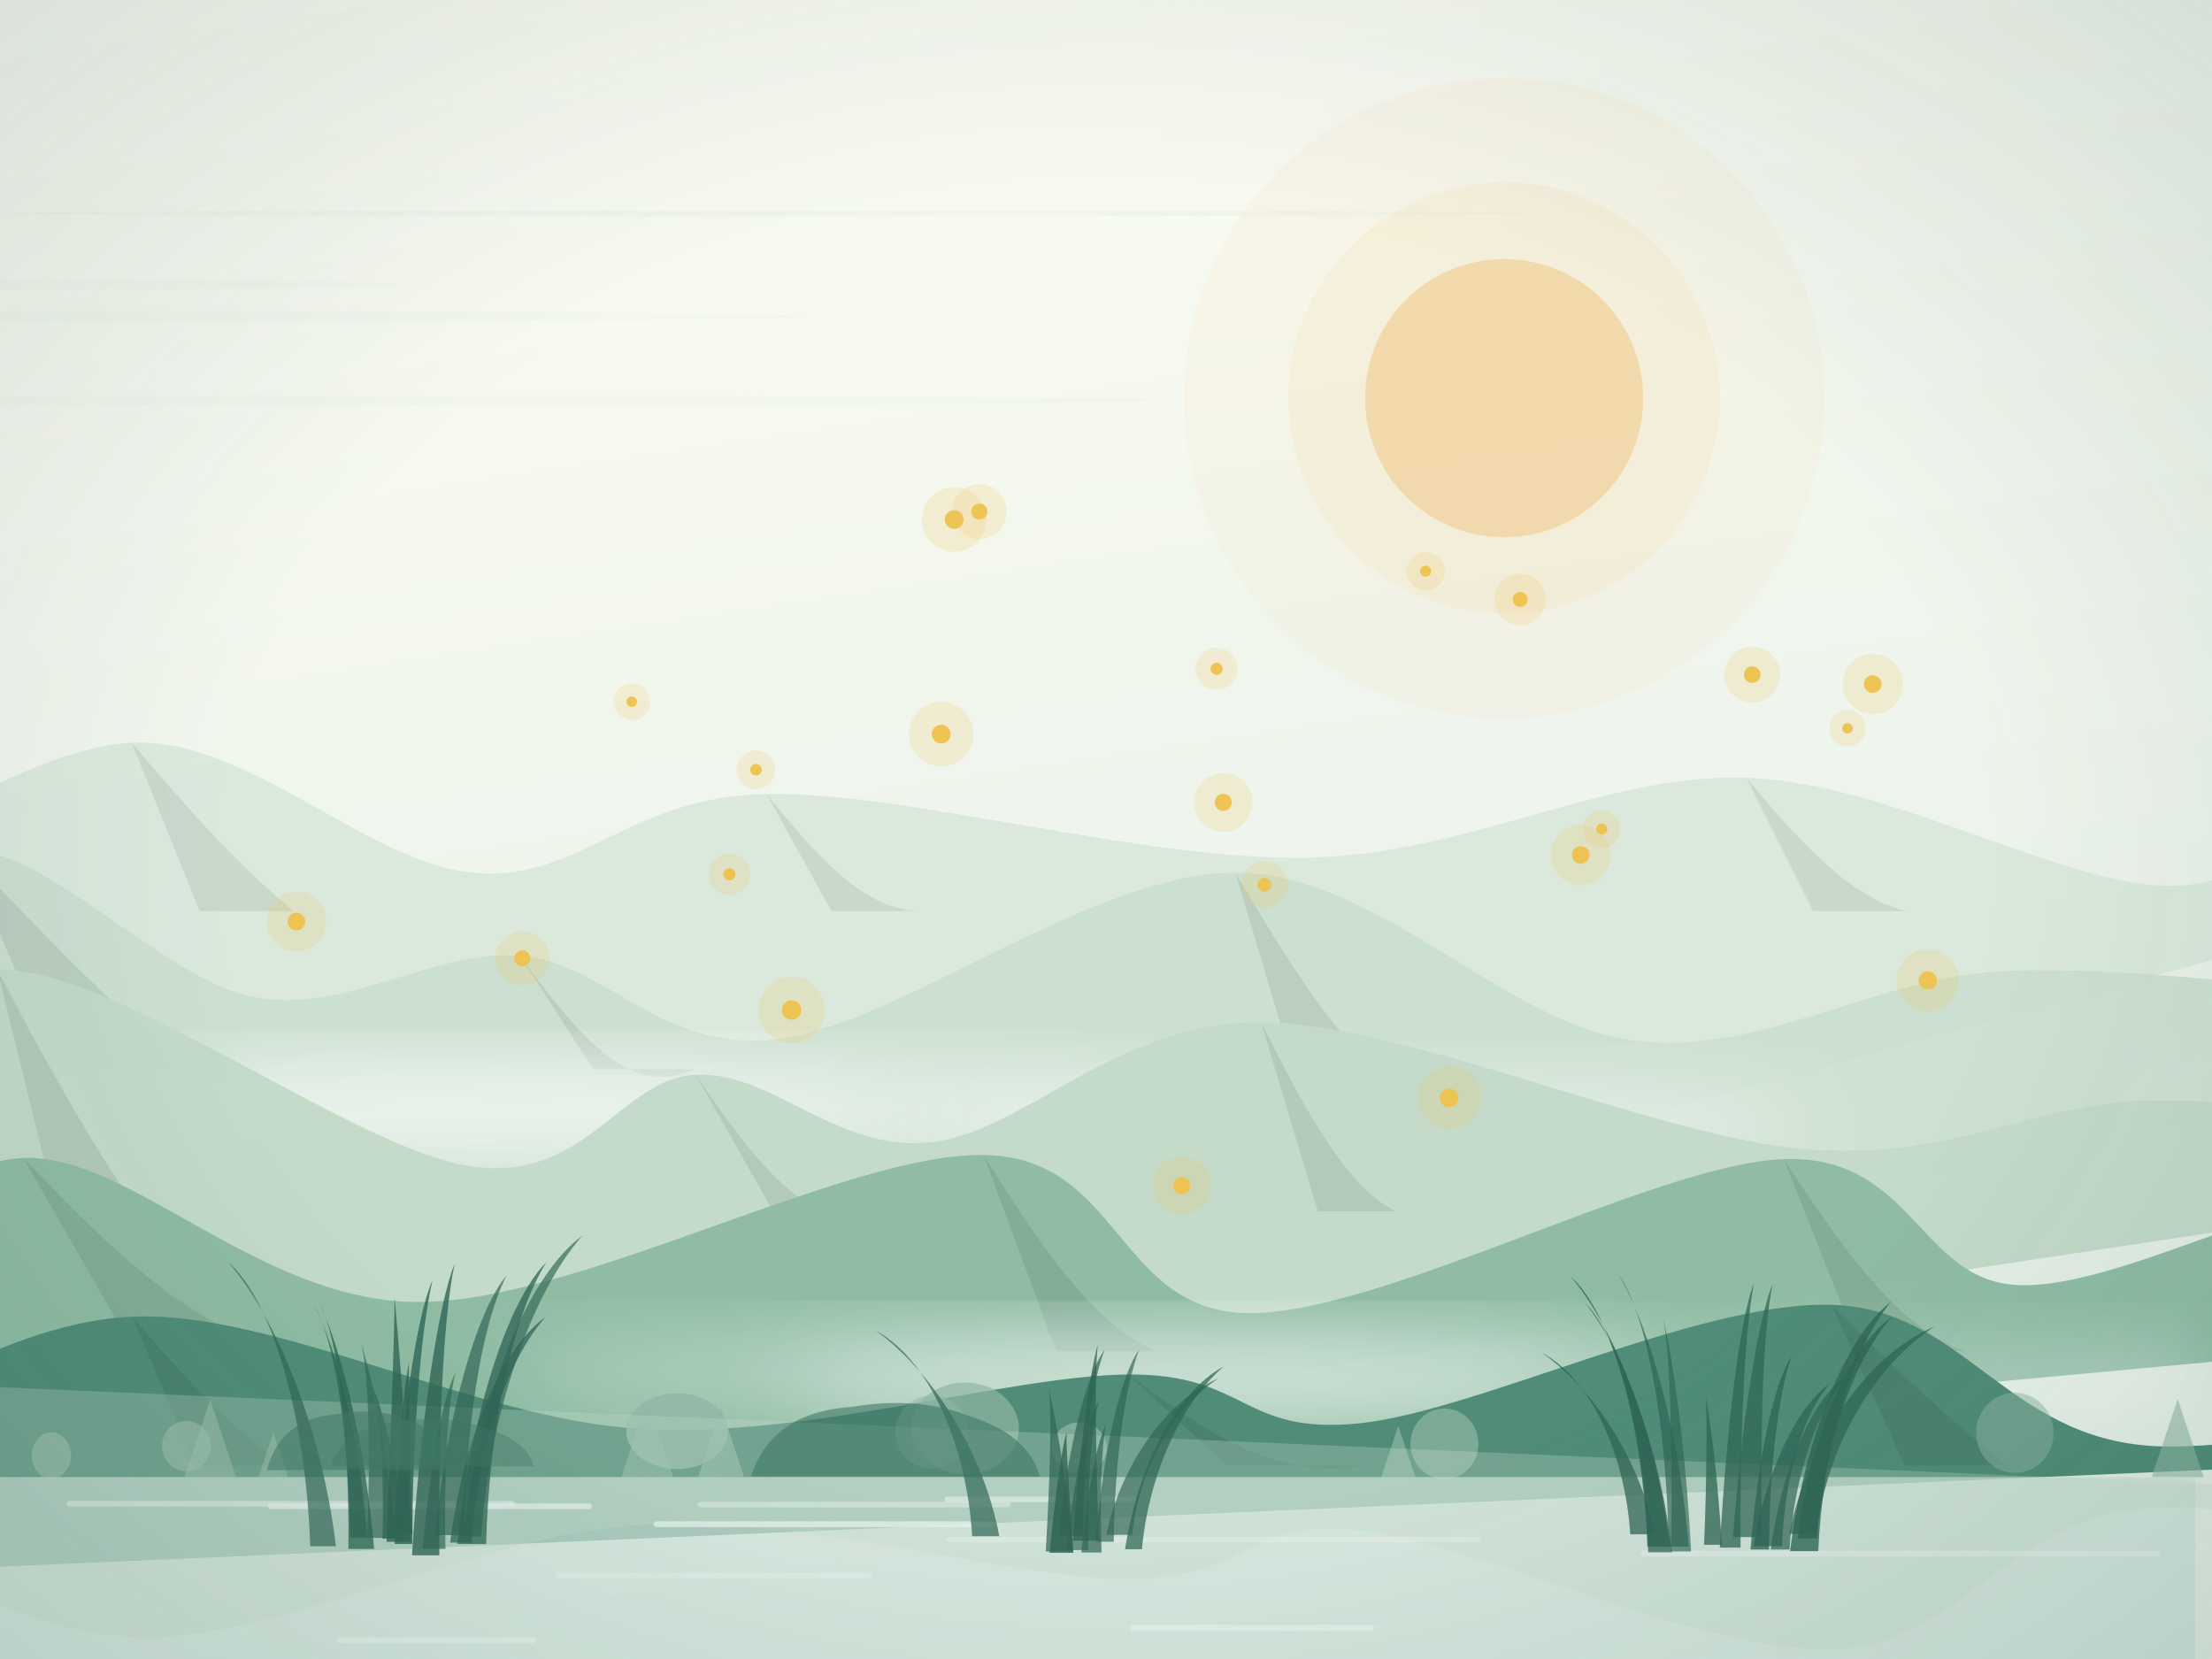
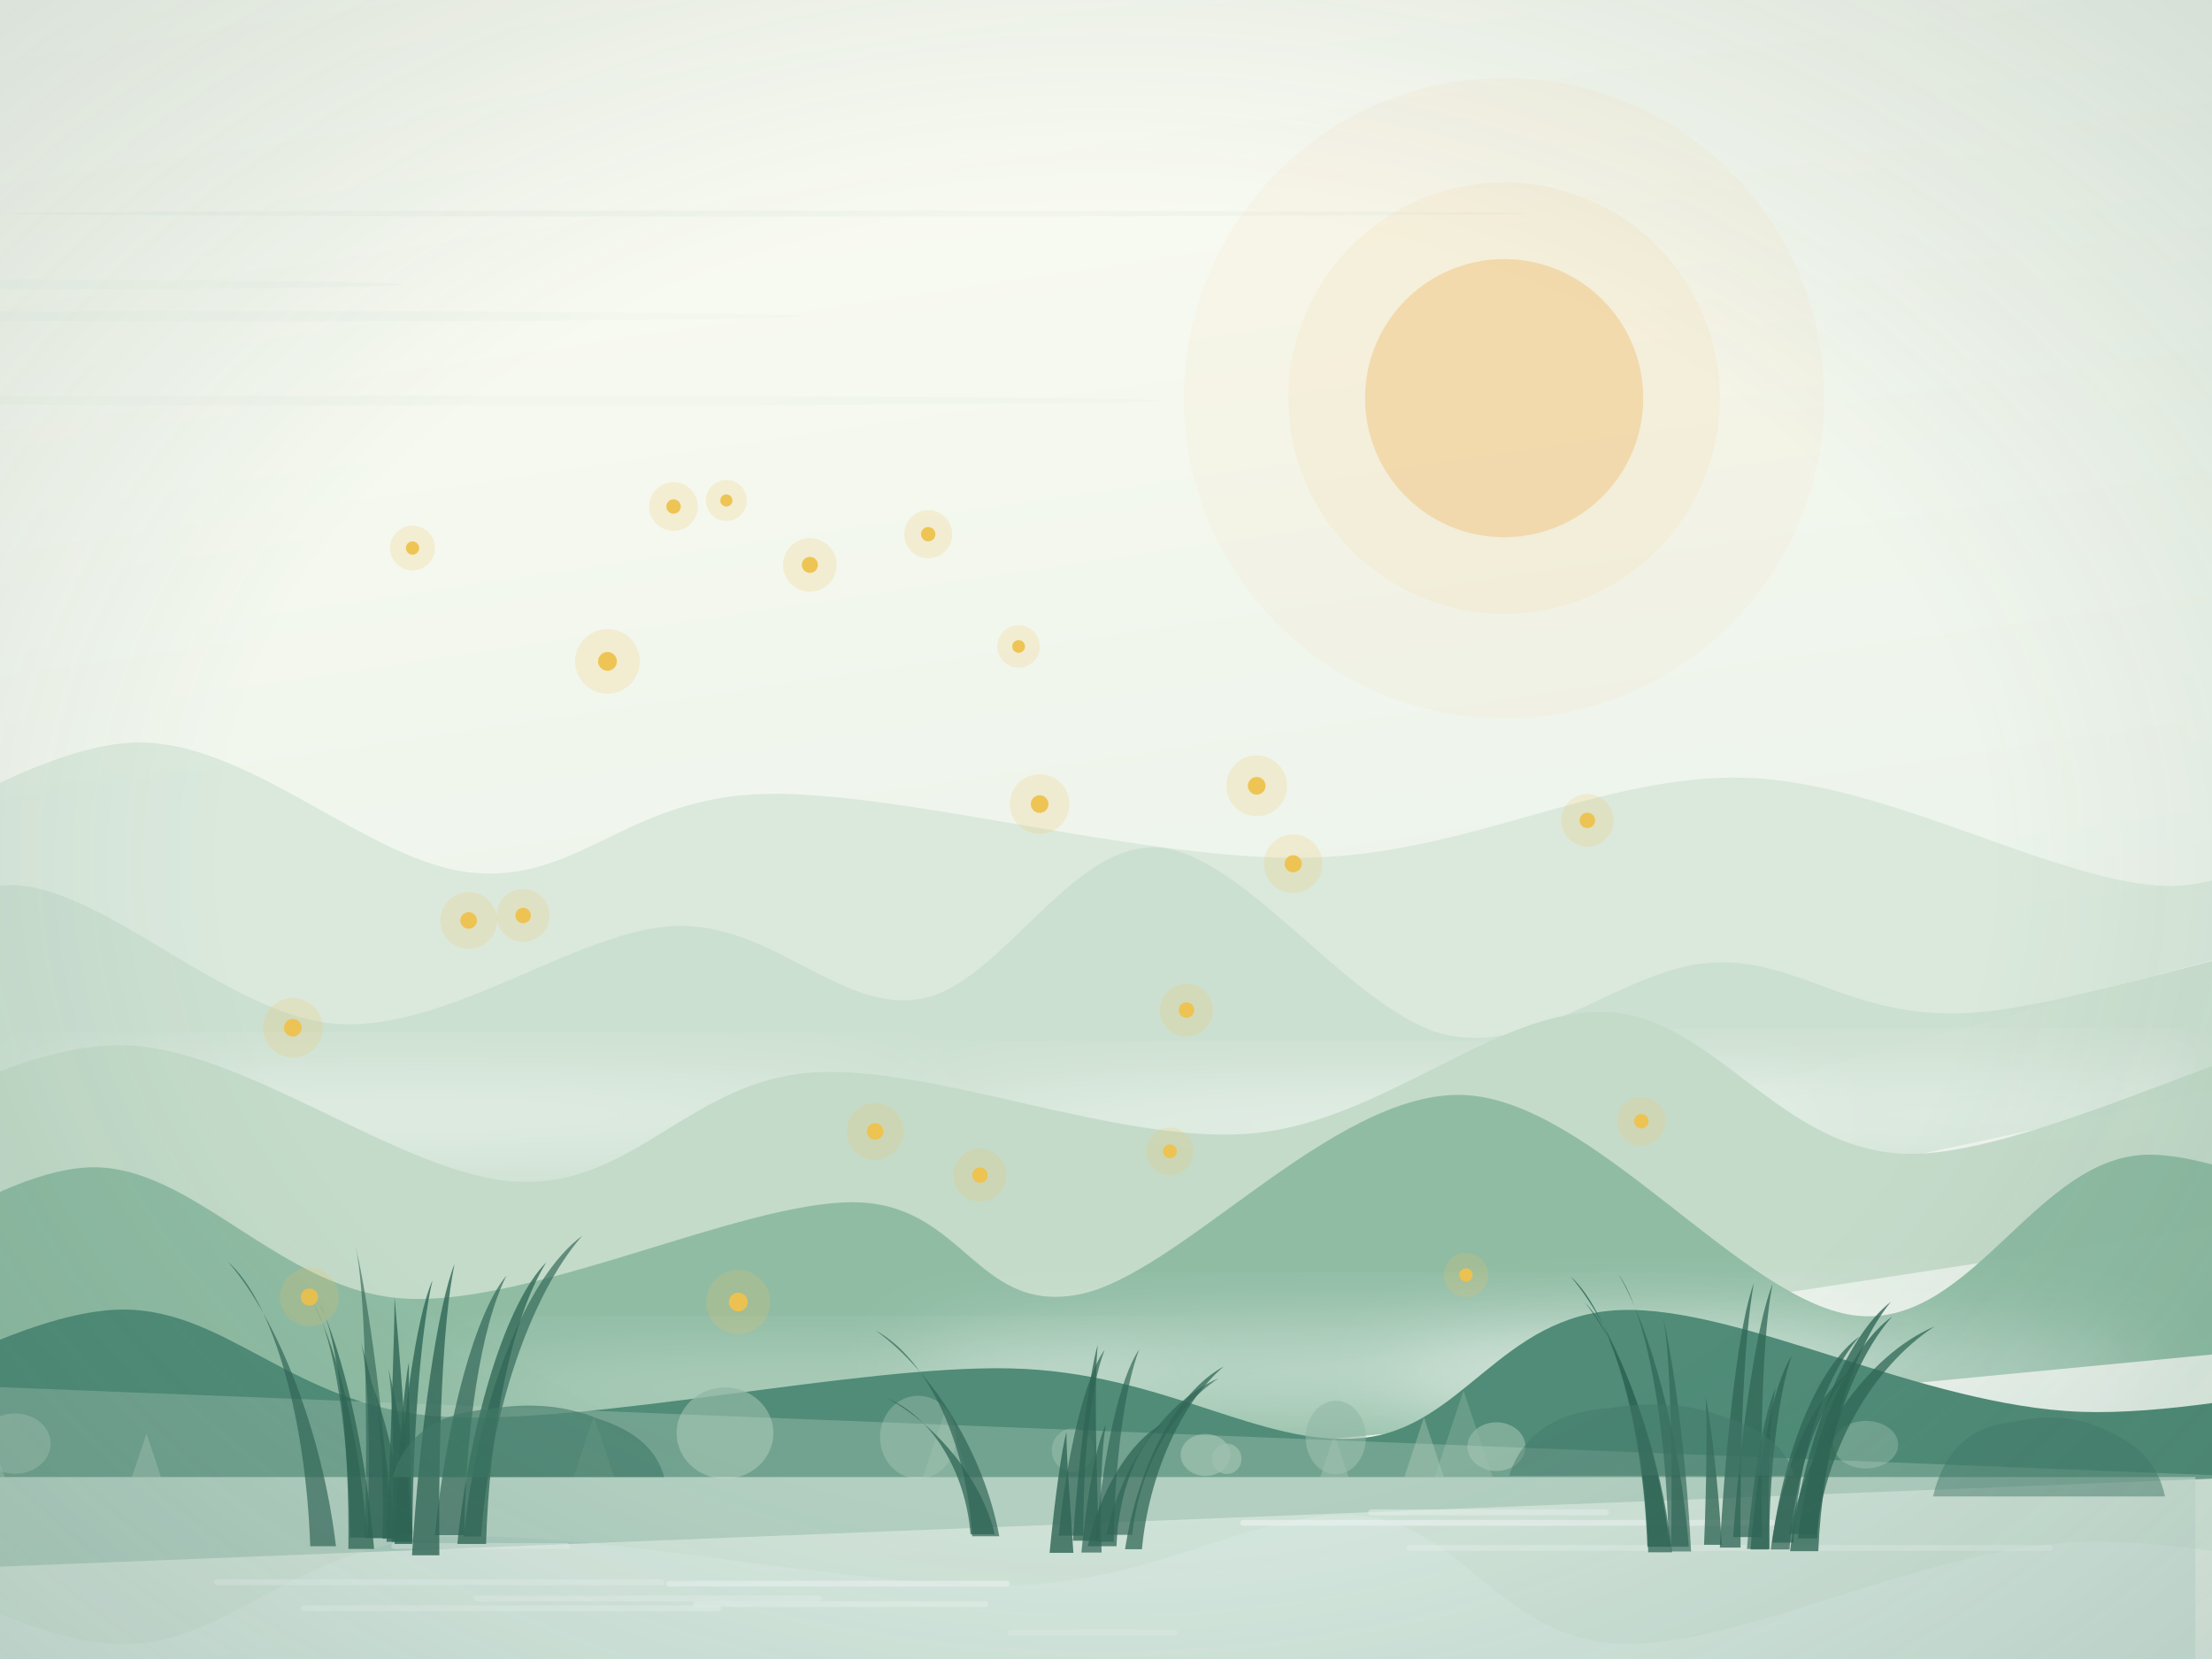
<svg xmlns="http://www.w3.org/2000/svg" viewBox="0 0 800 600" width="800" height="600" role="img">
  <defs>
    <linearGradient id="sky" x1="0" y1="0" x2="0.2" y2="1">
      <stop offset="0" stop-color="#FDFDF4" />
      <stop offset="1" stop-color="#E4EFE6" />
    </linearGradient>
    <filter id="soft" x="-40%" y="-70%" width="180%" height="240%">
      <feGaussianBlur stdDeviation="14.4" />
    </filter>
  </defs>
  <rect width="800" height="600" fill="url(#sky)" />
  <ellipse cx="80.7" cy="114.4" rx="209.4" ry="1.9" fill="#b0cbc2" fill-opacity="0.07" />
  <ellipse cx="277.5" cy="77.2" rx="274.8" ry="1.1" fill="#b0cbc2" fill-opacity="0.10" />
  <ellipse cx="-31.7" cy="102.9" rx="177.1" ry="1.9" fill="#b0cbc2" fill-opacity="0.06" />
  <ellipse cx="143.9" cy="144.9" rx="276.3" ry="1.8" fill="#b0cbc2" fill-opacity="0.07" />
  <circle cx="544.0" cy="144.0" r="115.8" fill="#F2D19B" fill-opacity="0.10" />
  <circle cx="544.0" cy="144.0" r="78.0" fill="#F2D19B" fill-opacity="0.16" />
  <circle cx="544.0" cy="144.0" r="50.3" fill="#F2D19B" fill-opacity="0.72" />
  <path d="M-80.0,328.3 C-58.7,318.4 5.7,270.7 47.6,268.6 C89.6,266.5 133.5,312.7 171.8,315.7 C210.0,318.8 227.1,288.1 277.2,287.1 C327.3,286.2 413.2,311.2 472.3,310.2 C531.3,309.2 579.4,279.6 631.6,281.3 C683.7,283.0 745.9,320.5 785.1,320.4 C824.3,320.2 851.1,279.6 866.9,280.5 C882.8,281.3 877.8,317.9 880.0,325.3 L0.0,566.6 L-80.0,566.6 Z" fill="#d6e6d9" fill-opacity="0.82" />
-   <path d="M47.6,268.6 C65.2,289.2 83.9,311.0 106.1,329.5 L72.2,329.5 Z" fill="#9eaea3" fill-opacity="0.28" />
-   <path d="M277.2,287.1 C294.0,307.7 311.9,329.5 333.1,329.5 L300.7,329.5 Z" fill="#9eaea3" fill-opacity="0.28" />
-   <path d="M631.6,281.3 C648.9,301.9 667.3,323.7 689.1,329.5 L655.8,329.5 Z" fill="#9eaea3" fill-opacity="0.28" />
-   <path d="M866.9,280.5 C884.4,301.0 903.0,322.8 925.1,329.5 L891.4,329.5 Z" fill="#9eaea3" fill-opacity="0.28" />
-   <path d="M-80.0,376.2 C-68.8,364.8 -41.6,310.3 -12.9,307.7 C15.8,305.1 58.5,354.2 92.0,360.6 C125.5,366.9 156.6,343.1 188.1,345.7 C219.7,348.2 238.2,380.8 281.3,375.8 C324.4,370.8 395.2,315.5 446.8,315.6 C498.4,315.7 544.1,370.4 590.7,376.3 C637.3,382.3 678.2,352.9 726.3,351.1 C774.3,349.3 853.4,359.4 879.1,365.6 C904.7,371.8 879.8,384.4 880.0,388.1 L0.0,566.6 L-80.0,566.6 Z" fill="#cbdfcf" fill-opacity="0.90" />
-   <path d="M-12.9,307.7 C11.2,333.3 37.0,360.4 67.6,386.7 L20.9,386.7 Z" fill="#96a99c" fill-opacity="0.31" />
-   <path d="M188.1,345.7 C207.0,371.3 227.0,398.4 250.9,386.7 L214.5,386.7 Z" fill="#96a99c" fill-opacity="0.31" />
-   <path d="M446.8,315.6 C461.9,341.2 478.1,368.3 497.2,386.7 L468.0,386.7 Z" fill="#96a99c" fill-opacity="0.31" />
+   <path d="M-80.0,379.3 C-66.3,369.4 -31.5,321.6 2.2,320.1 C35.9,318.6 82.0,367.8 122.3,370.3 C162.6,372.8 208.8,336.4 243.9,334.9 C278.9,333.4 303.5,366.0 332.6,361.3 C361.8,356.6 387.0,304.4 418.8,306.5 C450.6,308.7 490.2,367.4 523.7,374.4 C557.2,381.3 588.3,349.4 619.8,348.1 C651.4,346.7 669.9,369.0 713.0,366.3 C756.1,363.5 850.7,329.6 878.5,331.5 C906.3,333.4 879.7,369.9 880.0,377.5 L0.0,566.6 L-80.0,566.6 Z" fill="#cbdfcf" fill-opacity="0.90" />
+   <ellipse cx="725.4" cy="403.1" rx="195.3" ry="13.0" fill="#FFFFFF" fill-opacity="0.45" filter="url(#soft)" />
  <ellipse cx="493.7" cy="406.9" rx="164.3" ry="12.5" fill="#FFFFFF" fill-opacity="0.61" filter="url(#soft)" />
  <ellipse cx="151.0" cy="403.2" rx="183.6" ry="12.5" fill="#FFFFFF" fill-opacity="0.53" filter="url(#soft)" />
  <ellipse cx="950.8" cy="400.9" rx="172.2" ry="13.8" fill="#FFFFFF" fill-opacity="0.59" filter="url(#soft)" />
-   <ellipse cx="217.4" cy="399.9" rx="199.6" ry="11.3" fill="#FFFFFF" fill-opacity="0.57" filter="url(#soft)" />
-   <path d="M-80.0,430.3 C-66.8,417.1 -42.6,352.1 -1.0,350.7 C40.7,349.3 127.9,415.5 170.0,421.8 C212.1,428.1 224.0,390.2 251.6,388.7 C279.3,387.3 301.9,416.4 335.9,413.2 C370.0,410.1 403.3,369.3 456.1,369.7 C508.9,370.1 598.1,410.9 652.6,415.6 C707.1,420.3 736.4,397.4 783.1,397.9 C829.8,398.5 916.7,412.9 932.8,418.9 C949.0,424.9 888.8,431.3 880.0,433.7 L0.0,566.6 L-80.0,566.6 Z" fill="#C4DBC9" fill-opacity="0.95" />
-   <path d="M-1.0,350.7 C14.3,379.7 30.7,410.3 50.1,438.1 L20.5,438.1 Z" fill="#91a698" fill-opacity="0.32" />
-   <path d="M251.6,388.7 C271.6,417.7 292.9,448.3 318.2,438.1 L279.6,438.1 Z" fill="#91a698" fill-opacity="0.32" />
-   <path d="M456.1,369.7 C470.7,398.7 486.4,429.4 504.9,438.1 L476.6,438.1 Z" fill="#91a698" fill-opacity="0.32" />
-   <path d="M-80.0,481.3 C-65.3,470.9 -30.2,420.6 8.4,418.8 C47.0,417.1 93.9,471.1 151.7,470.9 C209.6,470.7 305.6,417.1 355.7,417.7 C405.7,418.4 403.6,474.6 451.9,474.9 C500.1,475.1 599.0,420.9 645.1,419.2 C691.2,417.5 694.2,462.3 728.7,464.7 C763.2,467.2 827.0,430.6 852.2,434.0 C877.4,437.4 875.4,476.6 880.0,485.1 L0.0,566.6 L-80.0,566.6 Z" fill="#8FBCA3" fill-opacity="0.98" />
-   <path d="M8.4,418.8 C37.1,448.7 67.7,480.2 104.0,488.7 L48.6,488.7 Z" fill="#6c907d" fill-opacity="0.33" />
-   <path d="M355.7,417.7 C374.5,447.5 394.6,479.1 418.5,488.7 L382.0,488.7 Z" fill="#6c907d" fill-opacity="0.33" />
-   <path d="M645.1,419.2 C664.8,449.0 685.9,480.5 710.9,488.7 L672.7,488.7 Z" fill="#6c907d" fill-opacity="0.33" />
-   <path d="M852.2,434.0 C876.6,463.8 902.6,495.4 933.5,488.7 L886.3,488.7 Z" fill="#6c907d" fill-opacity="0.33" />
-   <ellipse cx="445.8" cy="500.3" rx="162.4" ry="12.3" fill="#FFFFFF" fill-opacity="0.52" filter="url(#soft)" />
-   <ellipse cx="392.2" cy="495.3" rx="206.5" ry="10.5" fill="#FFFFFF" fill-opacity="0.47" filter="url(#soft)" />
-   <ellipse cx="775.5" cy="502.5" rx="189.7" ry="13.2" fill="#FFFFFF" fill-opacity="0.37" filter="url(#soft)" />
-   <path d="M-80.0,530.7 C-58.7,521.6 -4.2,478.5 47.8,476.2 C99.7,473.9 171.7,513.3 231.8,516.8 C291.8,520.3 364.7,497.5 408.0,497.1 C451.2,496.8 448.9,519.0 491.3,514.8 C533.7,510.6 614.3,470.5 662.3,471.9 C710.3,473.2 725.3,520.1 779.1,523.0 C832.9,525.8 968.3,488.2 985.1,489.0 C1002.0,489.9 897.5,521.5 880.0,528.0 L0.0,566.6 L-80.0,566.6 Z" fill="#508C78" fill-opacity="1.00" />
-   <path d="M47.8,476.2 C64.2,495.1 81.7,515.1 102.6,530.0 L70.8,530.0 Z" fill="#406f5f" fill-opacity="0.34" />
-   <path d="M408.0,497.1 C433.5,516.0 460.7,536.0 493.0,530.0 L443.7,530.0 Z" fill="#406f5f" fill-opacity="0.34" />
-   <path d="M662.3,471.9 C681.3,490.8 701.6,510.8 725.7,530.0 L688.9,530.0 Z" fill="#406f5f" fill-opacity="0.34" />
-   <path d="M985.1,489.0 C1003.3,507.9 1022.7,527.9 1045.6,530.0 L1010.6,530.0 Z" fill="#406f5f" fill-opacity="0.34" />
-   <ellipse cx="728.7" cy="518.2" rx="14.0" ry="14.5" fill="#90b7a5" fill-opacity="0.50" />
-   <ellipse cx="244.9" cy="517.6" rx="18.4" ry="13.7" fill="#90b7a5" fill-opacity="0.79" />
-   <ellipse cx="349.0" cy="516.6" rx="19.5" ry="16.6" fill="#90b7a5" fill-opacity="0.70" />
-   <ellipse cx="67.4" cy="523.0" rx="8.8" ry="9.1" fill="#90b7a5" fill-opacity="0.57" />
-   <path d="M224.7,534.2 L234.1,506.0 L243.5,534.2 Z" fill="#90b7a5" fill-opacity="0.55" />
-   <path d="M93.5,534.2 L98.8,518.1 L104.1,534.2 Z" fill="#90b7a5" fill-opacity="0.51" />
-   <ellipse cx="390.4" cy="523.6" rx="9.9" ry="9.2" fill="#90b7a5" fill-opacity="0.74" />
-   <ellipse cx="337.0" cy="517.9" rx="13.2" ry="13.2" fill="#90b7a5" fill-opacity="0.55" />
-   <path d="M-25.6,534.2 L-13.9,499.1 L-2.2,534.2 Z" fill="#90b7a5" fill-opacity="0.59" />
-   <path d="M778.2,534.2 L787.6,506.0 L797.0,534.2 Z" fill="#90b7a5" fill-opacity="0.60" />
-   <path d="M252.5,534.2 L260.8,509.2 L269.1,534.2 Z" fill="#90b7a5" fill-opacity="0.64" />
-   <ellipse cx="18.6" cy="526.4" rx="7.1" ry="8.4" fill="#90b7a5" fill-opacity="0.62" />
-   <path d="M-19.8,534.2 L-12.7,512.8 L-5.6,534.2 Z" fill="#90b7a5" fill-opacity="0.60" />
-   <path d="M66.7,534.2 L76.0,506.2 L85.4,534.2 Z" fill="#90b7a5" fill-opacity="0.54" />
-   <path d="M499.6,534.2 L505.7,515.7 L511.9,534.2 Z" fill="#90b7a5" fill-opacity="0.70" />
-   <ellipse cx="522.4" cy="522.2" rx="12.3" ry="12.8" fill="#90b7a5" fill-opacity="0.70" />
+   <path d="M-80.0,426.9 C-59.4,418.8 -1.1,377.9 43.5,378.0 C88.1,378.1 145.9,425.8 187.6,427.4 C229.4,429.1 249.8,390.8 293.8,387.9 C337.8,385.0 403.9,413.7 451.7,410.0 C499.5,406.4 540.6,364.8 580.4,366.0 C620.2,367.2 643.6,416.8 690.4,417.3 C737.2,417.8 829.8,366.7 861.4,369.1 C893.0,371.5 876.9,421.2 880.0,431.6 L0.0,566.6 L-80.0,566.6 Z" fill="#C4DBC9" fill-opacity="0.95" />
+   <path d="M-80.0,479.6 C-61.3,470.1 -5.9,423.9 32.0,422.2 C69.9,420.6 101.3,467.6 147.3,469.7 C193.3,471.8 267.6,435.0 308.0,434.8 C348.3,434.6 352.6,474.8 389.4,468.3 C426.2,461.9 481.6,394.7 528.8,396.0 C576.0,397.3 630.9,472.3 672.3,475.9 C713.8,479.5 736.7,417.3 777.7,417.6 C818.7,418.0 901.4,467.1 918.4,477.9 C935.5,488.7 886.4,481.5 880.0,482.2 L0.0,566.6 L-80.0,566.6 Z" fill="#8FBCA3" fill-opacity="0.98" />
+   <ellipse cx="291.3" cy="502.7" rx="132.5" ry="11.1" fill="#FFFFFF" fill-opacity="0.36" filter="url(#soft)" />
+   <ellipse cx="641.4" cy="498.3" rx="136.5" ry="17.9" fill="#FFFFFF" fill-opacity="0.40" filter="url(#soft)" />
+   <ellipse cx="503.8" cy="495.9" rx="176.5" ry="14.8" fill="#FFFFFF" fill-opacity="0.48" filter="url(#soft)" />
+   <path d="M-80.0,524.4 C-59.8,516.0 1.6,475.7 41.4,473.7 C81.3,471.7 105.1,508.7 159.1,512.3 C213.1,515.8 310.0,493.6 365.5,494.9 C421.1,496.2 455.6,523.6 492.4,520.1 C529.1,516.6 542.7,475.4 586.1,473.8 C629.4,472.2 695.1,508.5 752.6,510.6 C810.0,512.7 909.4,483.0 930.6,486.5 C951.9,490.0 888.4,524.1 880.0,531.6 L0.0,566.6 L-80.0,566.6 Z" fill="#508C78" fill-opacity="1.00" />
+   <ellipse cx="5.4" cy="522.1" rx="12.9" ry="10.9" fill="#90b7a5" fill-opacity="0.56" />
+   <ellipse cx="541.2" cy="523.2" rx="10.5" ry="8.8" fill="#90b7a5" fill-opacity="0.73" />
+   <ellipse cx="332.1" cy="519.8" rx="13.8" ry="15.0" fill="#90b7a5" fill-opacity="0.54" />
+   <ellipse cx="436.0" cy="526.2" rx="9.0" ry="7.6" fill="#90b7a5" fill-opacity="0.74" />
+   <ellipse cx="262.2" cy="518.3" rx="17.5" ry="16.5" fill="#90b7a5" fill-opacity="0.74" />
+   <path d="M507.9,534.2 L515.0,512.6 L522.2,534.2 Z" fill="#90b7a5" fill-opacity="0.59" />
+   <path d="M477.5,534.2 L482.6,518.8 L487.7,534.2 Z" fill="#90b7a5" fill-opacity="0.50" />
+   <path d="M333.8,534.2 L342.1,509.4 L350.3,534.2 Z" fill="#90b7a5" fill-opacity="0.44" />
+   <path d="M47.7,534.2 L53.0,518.5 L58.2,534.2 Z" fill="#90b7a5" fill-opacity="0.56" />
+   <path d="M-28.1,534.2 L-13.2,489.5 L1.7,534.2 Z" fill="#90b7a5" fill-opacity="0.54" />
+   <ellipse cx="674.8" cy="522.5" rx="11.7" ry="8.6" fill="#90b7a5" fill-opacity="0.55" />
+   <path d="M207.4,534.2 L214.8,512.2 L222.1,534.2 Z" fill="#90b7a5" fill-opacity="0.44" />
+   <ellipse cx="483.1" cy="519.9" rx="10.9" ry="13.3" fill="#90b7a5" fill-opacity="0.57" />
+   <ellipse cx="388.0" cy="524.5" rx="7.6" ry="7.9" fill="#90b7a5" fill-opacity="0.49" />
+   <path d="M518.9,534.2 L529.3,502.9 L539.8,534.2 Z" fill="#90b7a5" fill-opacity="0.40" />
+   <ellipse cx="443.7" cy="527.6" rx="5.3" ry="5.5" fill="#90b7a5" fill-opacity="0.73" />
  <rect x="-16.0" y="534.2" width="810" height="75.8" fill="#CFE2DA" fill-opacity="0.72" />
  <g transform="translate(0,1068.3) scale(1,-1)" opacity="0.30">
-     <path d="M-80.0,530.7 C-58.7,521.6 -4.2,478.5 47.8,476.2 C99.7,473.9 171.7,513.3 231.8,516.8 C291.8,520.3 364.7,497.5 408.0,497.1 C451.2,496.8 448.9,519.0 491.3,514.8 C533.7,510.6 614.3,470.5 662.3,471.9 C710.3,473.2 725.3,520.1 779.1,523.0 C832.9,525.8 968.3,488.2 985.1,489.0 C1002.0,489.9 897.5,521.5 880.0,528.0 L0.0,566.6 L-80.0,566.6 Z" fill="#C4DBC9" />
+     <path d="M-80.0,524.4 C-59.8,516.0 1.6,475.7 41.4,473.7 C81.3,471.7 105.1,508.7 159.1,512.3 C213.1,515.8 310.0,493.6 365.5,494.9 C421.1,496.2 455.6,523.6 492.4,520.1 C529.1,516.6 542.7,475.4 586.1,473.8 C629.4,472.2 695.1,508.5 752.6,510.6 C810.0,512.7 909.4,483.0 930.6,486.5 C951.9,490.0 888.4,524.1 880.0,531.6 L0.0,566.6 L-80.0,566.6 Z" fill="#C4DBC9" />
  </g>
-   <rect x="24.1" y="542.8" width="162.2" height="2.1" rx="1.2" fill="#e9f2ee" fill-opacity="0.49" />
-   <rect x="593.2" y="560.8" width="188.1" height="2.1" rx="1.2" fill="#e9f2ee" fill-opacity="0.50" />
-   <rect x="342.3" y="555.8" width="193.2" height="2.1" rx="1.2" fill="#e9f2ee" fill-opacity="0.41" />
-   <rect x="200.9" y="568.8" width="114.7" height="2.1" rx="1.2" fill="#e9f2ee" fill-opacity="0.43" />
-   <rect x="96.8" y="543.7" width="117.3" height="2.1" rx="1.2" fill="#e9f2ee" fill-opacity="0.67" />
-   <rect x="121.9" y="592.2" width="72.0" height="2.1" rx="1.2" fill="#e9f2ee" fill-opacity="0.66" />
-   <rect x="236.4" y="550.2" width="123.7" height="2.1" rx="1.2" fill="#e9f2ee" fill-opacity="0.73" />
-   <rect x="408.6" y="587.7" width="88.4" height="2.1" rx="1.2" fill="#e9f2ee" fill-opacity="0.63" />
-   <rect x="341.6" y="541.2" width="69.5" height="2.1" rx="1.2" fill="#e9f2ee" fill-opacity="0.54" />
-   <rect x="252.2" y="543.1" width="113.4" height="2.1" rx="1.2" fill="#e9f2ee" fill-opacity="0.46" />
+   <rect x="171.4" y="577.1" width="125.8" height="2.1" rx="1.2" fill="#e9f2ee" fill-opacity="0.42" />
+   <rect x="77.4" y="571.2" width="162.9" height="2.1" rx="1.2" fill="#e9f2ee" fill-opacity="0.44" />
+   <rect x="448.5" y="549.7" width="208.1" height="2.1" rx="1.2" fill="#e9f2ee" fill-opacity="0.72" />
+   <rect x="364.5" y="589.4" width="61.4" height="2.1" rx="1.2" fill="#e9f2ee" fill-opacity="0.36" />
+   <rect x="241.0" y="571.7" width="124.2" height="2.1" rx="1.2" fill="#e9f2ee" fill-opacity="0.72" />
+   <rect x="250.6" y="579.1" width="106.8" height="2.1" rx="1.2" fill="#e9f2ee" fill-opacity="0.56" />
+   <rect x="108.7" y="580.6" width="152.1" height="2.1" rx="1.2" fill="#e9f2ee" fill-opacity="0.47" />
+   <rect x="141.5" y="558.1" width="64.6" height="2.1" rx="1.2" fill="#e9f2ee" fill-opacity="0.40" />
+   <rect x="508.7" y="558.8" width="233.7" height="2.1" rx="1.2" fill="#e9f2ee" fill-opacity="0.42" />
+   <rect x="494.8" y="545.9" width="87.1" height="2.1" rx="1.2" fill="#e9f2ee" fill-opacity="0.49" />
+   <path d="M132.0,556.3 C133.1,508.8 131.9,465.5 128.6,450.7 C133.5,471.8 139.3,514.0 141.5,556.3 Z" fill="#2F6555" fill-opacity="0.62" />
+   <path d="M141.6,557.6 C142.7,529.3 142.1,503.6 140.4,494.8 C143.7,507.4 147.7,532.5 149.3,557.6 Z" fill="#2F6555" fill-opacity="0.68" />
  <path d="M142.4,555.0 C144.0,526.9 146.1,501.3 147.9,492.6 C147.7,505.1 148.4,530.1 149.2,555.0 Z" fill="#2F6555" fill-opacity="0.79" />
  <path d="M165.4,558.4 C170.2,512.5 183.3,470.8 197.6,456.5 C184.9,476.9 176.9,517.6 175.8,558.4 Z" fill="#2F6555" fill-opacity="0.76" />
  <path d="M139.8,557.6 C141.4,517.8 142.7,481.5 142.7,469.1 C144.3,486.8 147.2,522.2 148.7,557.6 Z" fill="#2F6555" fill-opacity="0.79" />
  <path d="M112.2,559.2 C110.6,512.9 98.8,470.7 82.4,456.3 C100.4,476.9 116.6,518.0 121.5,559.2 Z" fill="#2F6555" fill-opacity="0.67" />
  <path d="M132.8,556.2 C134.1,524.2 133.3,495.0 130.4,485.0 C134.9,499.3 140.7,527.7 143.0,556.2 Z" fill="#2F6555" fill-opacity="0.66" />
  <path d="M142.7,558.4 C145.0,515.5 150.4,476.4 156.4,463.1 C152.0,482.1 149.2,520.3 149.1,558.4 Z" fill="#2F6555" fill-opacity="0.80" />
  <path d="M138.3,556.5 C139.1,530.6 137.3,507.0 133.8,498.9 C138.9,510.5 144.6,533.5 146.8,556.5 Z" fill="#2F6555" fill-opacity="0.73" />
  <path d="M167.7,555.7 C172.9,506.7 189.9,462.2 210.6,446.9 C191.5,468.7 177.1,512.2 174.0,555.7 Z" fill="#2F6555" fill-opacity="0.65" />
  <path d="M149.0,562.5 C152.0,515.1 158.4,471.9 164.4,457.1 C160.0,478.2 158.5,520.4 158.9,562.5 Z" fill="#2F6555" fill-opacity="0.79" />
  <path d="M126.6,556.1 C126.2,518.2 120.8,483.6 113.5,471.8 C122.4,488.6 130.3,522.4 132.8,556.1 Z" fill="#2F6555" fill-opacity="0.71" />
  <path d="M126.0,560.2 C126.4,520.2 122.3,483.8 115.6,471.4 C123.9,489.1 132.4,524.7 135.3,560.2 Z" fill="#2F6555" fill-opacity="0.76" />
  <path d="M157.3,555.2 C161.5,512.9 172.1,474.4 183.2,461.3 C173.7,480.1 168.4,517.6 167.9,555.2 Z" fill="#2F6555" fill-opacity="0.68" />
-   <path d="M152.9,560.2 C155.3,531.5 160.0,505.4 164.7,496.5 C161.6,509.2 160.6,534.7 161.1,560.2 Z" fill="#2F6555" fill-opacity="0.65" />
-   <path d="M162.8,557.9 C167.4,521.2 181.2,487.7 197.3,476.3 C182.8,492.6 172.5,525.2 170.6,557.9 Z" fill="#2F6555" fill-opacity="0.75" />
+   <path d="M631.8,560.2 C634.0,534.0 638.2,510.1 642.2,502.0 C639.8,513.6 639.4,536.9 640.0,560.2 Z" fill="#2F6555" fill-opacity="0.65" />
+   <path d="M640.9,557.9 C645.2,524.3 657.8,493.7 672.6,483.3 C659.4,498.2 650.2,528.0 648.6,557.9 Z" fill="#2F6555" fill-opacity="0.75" />
  <path d="M650.2,556.4 C654.7,520.3 668.3,487.4 684.4,476.1 C669.9,492.2 659.2,524.3 657.2,556.4 Z" fill="#2F6555" fill-opacity="0.78" />
  <path d="M622.0,559.7 C624.4,516.6 629.2,477.4 634.3,464.1 C630.8,483.2 629.2,521.4 629.5,559.7 Z" fill="#2F6555" fill-opacity="0.75" />
  <path d="M633.1,560.4 C635.6,528.9 641.4,500.2 648.0,490.4 C643.0,504.4 639.9,532.4 639.8,560.4 Z" fill="#2F6555" fill-opacity="0.77" />
  <path d="M626.8,555.9 C629.8,514.7 635.8,477.1 641.1,464.3 C637.4,482.6 636.6,519.2 637.2,555.9 Z" fill="#2F6555" fill-opacity="0.73" />
  <path d="M603.5,559.4 C602.8,515.0 595.4,474.6 585.3,460.8 C597.0,480.5 607.6,520.0 610.8,559.4 Z" fill="#2F6555" fill-opacity="0.67" />
  <path d="M616.3,558.7 C617.3,534.7 617.4,512.9 616.9,505.4 C619.0,516.1 621.5,537.4 622.7,558.7 Z" fill="#2F6555" fill-opacity="0.76" />
  <path d="M595.8,559.4 C594.2,515.4 583.1,475.3 568.0,461.6 C584.7,481.2 599.5,520.3 603.9,559.4 Z" fill="#2F6555" fill-opacity="0.82" />
  <path d="M604.3,561.1 C605.1,523.1 603.9,488.5 601.5,476.7 C605.5,493.6 609.9,527.4 611.6,561.1 Z" fill="#2F6555" fill-opacity="0.63" />
  <path d="M596.1,561.4 C595.1,520.8 586.0,483.8 573.2,471.1 C587.6,489.2 600.7,525.3 604.7,561.4 Z" fill="#2F6555" fill-opacity="0.75" />
  <path d="M647.4,561.0 C652.6,520.4 667.4,483.4 683.9,470.8 C669.0,488.8 659.2,524.9 657.6,561.0 Z" fill="#2F6555" fill-opacity="0.78" />
  <path d="M647.1,554.8 C653.9,521.0 675.1,490.2 699.7,479.7 C676.7,494.7 660.3,524.7 657.0,554.8 Z" fill="#2F6555" fill-opacity="0.73" />
  <path d="M640.4,560.4 C644.2,531.6 655.5,505.5 668.7,496.5 C657.1,509.3 648.7,534.8 647.2,560.4 Z" fill="#2F6555" fill-opacity="0.70" />
-   <path d="M589.6,554.9 C587.7,525.4 575.0,498.4 557.7,489.3 C576.6,502.4 593.4,528.6 598.4,554.9 Z" fill="#2F6555" fill-opacity="0.74" />
-   <path d="M634.2,559.2 C638.5,532.6 649.9,508.4 662.1,500.1 C651.5,511.9 645.3,535.6 644.5,559.2 Z" fill="#2F6555" fill-opacity="0.74" />
+   <path d="M351.0,554.9 C349.3,532.7 337.4,512.6 320.9,505.7 C339.0,515.5 355.0,535.2 359.8,554.9 Z" fill="#2F6555" fill-opacity="0.74" />
+   <path d="M393.4,559.2 C397.7,539.3 408.7,521.1 420.5,514.9 C410.3,523.7 404.4,541.5 403.8,559.2 Z" fill="#2F6555" fill-opacity="0.74" />
  <path d="M379.6,561.6 C381.5,541.9 384.0,524.0 385.7,517.9 C385.6,526.6 387.1,544.1 388.2,561.6 Z" fill="#2F6555" fill-opacity="0.81" />
  <path d="M388.0,557.2 C390.3,525.3 394.1,496.3 397.0,486.4 C395.7,500.5 396.5,528.9 397.4,557.2 Z" fill="#2F6555" fill-opacity="0.76" />
  <path d="M382.9,555.4 C385.9,525.2 392.6,497.6 399.5,488.2 C394.2,501.7 391.7,528.6 391.8,555.4 Z" fill="#2F6555" fill-opacity="0.70" />
  <path d="M400.1,555.1 C405.5,529.6 421.9,506.4 440.7,498.5 C423.5,509.8 411.7,532.5 409.5,555.1 Z" fill="#2F6555" fill-opacity="0.66" />
  <path d="M396.3,557.6 C398.8,526.3 405.0,497.9 412.0,488.1 C406.6,502.0 403.1,529.8 402.8,557.6 Z" fill="#2F6555" fill-opacity="0.67" />
  <path d="M391.1,561.5 C393.1,540.7 396.6,521.7 400.0,515.2 C398.2,524.4 397.8,543.0 398.4,561.5 Z" fill="#2F6555" fill-opacity="0.70" />
  <path d="M406.9,560.3 C411.4,530.6 425.4,503.4 442.6,494.2 C427.0,507.4 415.4,533.9 413.0,560.3 Z" fill="#2F6555" fill-opacity="0.73" />
  <path d="M351.6,555.6 C349.6,522.1 335.8,491.6 316.7,481.2 C337.4,496.1 355.9,525.8 361.4,555.6 Z" fill="#2F6555" fill-opacity="0.69" />
-   <path d="M385.7,560.6 C388.1,536.3 392.8,514.1 397.5,506.5 C394.4,517.3 393.2,539.0 393.6,560.6 Z" fill="#2F6555" fill-opacity="0.65" />
-   <path d="M378.2,561.1 C379.8,534.5 380.4,510.3 379.3,502.1 C382.0,513.9 386.1,537.5 388.0,561.1 Z" fill="#2F6555" fill-opacity="0.70" />
-   <circle cx="427.4" cy="428.8" r="10.5" fill="#F0C761" fill-opacity="0.20" />
-   <circle cx="427.4" cy="428.8" r="3.1" fill="#EFC24E" fill-opacity="0.95" />
-   <circle cx="345.1" cy="187.9" r="11.7" fill="#F0C761" fill-opacity="0.20" />
-   <circle cx="345.1" cy="187.9" r="3.4" fill="#EFC24E" fill-opacity="0.95" />
-   <circle cx="549.8" cy="216.8" r="9.3" fill="#F0C761" fill-opacity="0.20" />
-   <circle cx="549.8" cy="216.8" r="2.7" fill="#EFC24E" fill-opacity="0.95" />
-   <circle cx="524.1" cy="397.1" r="11.5" fill="#F0C761" fill-opacity="0.20" />
-   <circle cx="524.1" cy="397.1" r="3.4" fill="#EFC24E" fill-opacity="0.95" />
-   <circle cx="263.8" cy="316.2" r="7.5" fill="#F0C761" fill-opacity="0.20" />
-   <circle cx="263.8" cy="316.2" r="2.2" fill="#EFC24E" fill-opacity="0.95" />
-   <circle cx="228.5" cy="253.8" r="6.6" fill="#F0C761" fill-opacity="0.20" />
-   <circle cx="228.5" cy="253.8" r="1.9" fill="#EFC24E" fill-opacity="0.95" />
-   <circle cx="354.2" cy="185.0" r="9.9" fill="#F0C761" fill-opacity="0.20" />
-   <circle cx="354.2" cy="185.0" r="2.9" fill="#EFC24E" fill-opacity="0.95" />
-   <circle cx="571.7" cy="309.2" r="10.9" fill="#F0C761" fill-opacity="0.20" />
-   <circle cx="571.7" cy="309.2" r="3.2" fill="#EFC24E" fill-opacity="0.95" />
-   <circle cx="442.4" cy="290.2" r="10.6" fill="#F0C761" fill-opacity="0.20" />
-   <circle cx="442.4" cy="290.2" r="3.1" fill="#EFC24E" fill-opacity="0.95" />
-   <circle cx="515.6" cy="206.6" r="6.9" fill="#F0C761" fill-opacity="0.20" />
-   <circle cx="515.6" cy="206.6" r="2.0" fill="#EFC24E" fill-opacity="0.95" />
-   <circle cx="273.4" cy="278.4" r="7.0" fill="#F0C761" fill-opacity="0.20" />
-   <circle cx="273.4" cy="278.4" r="2.1" fill="#EFC24E" fill-opacity="0.95" />
-   <circle cx="457.3" cy="320.0" r="8.5" fill="#F0C761" fill-opacity="0.20" />
-   <circle cx="457.3" cy="320.0" r="2.5" fill="#EFC24E" fill-opacity="0.95" />
-   <circle cx="579.3" cy="299.8" r="6.8" fill="#F0C761" fill-opacity="0.20" />
-   <circle cx="579.3" cy="299.8" r="2.0" fill="#EFC24E" fill-opacity="0.95" />
-   <circle cx="340.4" cy="265.5" r="11.7" fill="#F0C761" fill-opacity="0.20" />
-   <circle cx="340.4" cy="265.5" r="3.4" fill="#EFC24E" fill-opacity="0.95" />
-   <circle cx="668.2" cy="263.4" r="6.6" fill="#F0C761" fill-opacity="0.20" />
-   <circle cx="668.2" cy="263.4" r="1.9" fill="#EFC24E" fill-opacity="0.95" />
-   <circle cx="188.9" cy="346.6" r="9.8" fill="#F0C761" fill-opacity="0.20" />
-   <circle cx="188.9" cy="346.6" r="2.9" fill="#EFC24E" fill-opacity="0.95" />
-   <circle cx="440.0" cy="241.9" r="7.6" fill="#F0C761" fill-opacity="0.20" />
-   <circle cx="440.0" cy="241.9" r="2.2" fill="#EFC24E" fill-opacity="0.95" />
-   <circle cx="677.3" cy="247.4" r="10.9" fill="#F0C761" fill-opacity="0.20" />
-   <circle cx="677.3" cy="247.4" r="3.2" fill="#EFC24E" fill-opacity="0.95" />
-   <circle cx="286.3" cy="365.3" r="12.0" fill="#F0C761" fill-opacity="0.20" />
-   <circle cx="286.3" cy="365.3" r="3.5" fill="#EFC24E" fill-opacity="0.95" />
-   <circle cx="697.2" cy="354.6" r="11.3" fill="#F0C761" fill-opacity="0.20" />
-   <circle cx="697.2" cy="354.6" r="3.3" fill="#EFC24E" fill-opacity="0.95" />
-   <circle cx="107.2" cy="333.3" r="10.8" fill="#F0C761" fill-opacity="0.20" />
-   <circle cx="107.2" cy="333.3" r="3.2" fill="#EFC24E" fill-opacity="0.95" />
-   <circle cx="633.7" cy="244.0" r="10.1" fill="#F0C761" fill-opacity="0.20" />
-   <circle cx="633.7" cy="244.0" r="3.0" fill="#EFC24E" fill-opacity="0.95" />
-   <path d="M271.6,534.0 Q278.9,510.8 308.2,508.8 Q332.2,504.8 351.0,512.3 Q371.9,518.9 376.1,534.0 Z" fill="#417968" fill-opacity="0.61" />
-   <path d="M119.6,530.3 Q124.7,515.4 145.3,514.1 Q162.2,511.5 175.4,516.4 Q190.2,520.6 193.1,530.3 Z" fill="#417968" fill-opacity="0.39" />
-   <path d="M96.5,531.7 Q101.4,513.2 120.9,511.6 Q136.9,508.4 149.5,514.4 Q163.5,519.6 166.2,531.7 Z" fill="#417968" fill-opacity="0.54" />
+   <circle cx="467.7" cy="312.4" r="10.6" fill="#F0C761" fill-opacity="0.20" />
+   <circle cx="467.7" cy="312.4" r="3.1" fill="#EFC24E" fill-opacity="0.95" />
+   <circle cx="423.1" cy="416.4" r="8.6" fill="#F0C761" fill-opacity="0.20" />
+   <circle cx="423.1" cy="416.4" r="2.5" fill="#EFC24E" fill-opacity="0.95" />
+   <circle cx="189.2" cy="331.1" r="9.6" fill="#F0C761" fill-opacity="0.20" />
+   <circle cx="189.2" cy="331.1" r="2.8" fill="#EFC24E" fill-opacity="0.95" />
+   <circle cx="454.5" cy="284.2" r="11.0" fill="#F0C761" fill-opacity="0.20" />
+   <circle cx="454.5" cy="284.2" r="3.2" fill="#EFC24E" fill-opacity="0.95" />
+   <circle cx="574.1" cy="296.7" r="9.5" fill="#F0C761" fill-opacity="0.20" />
+   <circle cx="574.1" cy="296.7" r="2.8" fill="#EFC24E" fill-opacity="0.95" />
+   <circle cx="593.6" cy="405.5" r="8.8" fill="#F0C761" fill-opacity="0.20" />
+   <circle cx="593.6" cy="405.5" r="2.6" fill="#EFC24E" fill-opacity="0.95" />
+   <circle cx="111.9" cy="469.1" r="10.6" fill="#F0C761" fill-opacity="0.20" />
+   <circle cx="111.9" cy="469.1" r="3.1" fill="#EFC24E" fill-opacity="0.95" />
+   <circle cx="169.5" cy="332.9" r="10.3" fill="#F0C761" fill-opacity="0.20" />
+   <circle cx="169.5" cy="332.9" r="3.0" fill="#EFC24E" fill-opacity="0.95" />
+   <circle cx="530.2" cy="461.1" r="8.0" fill="#F0C761" fill-opacity="0.20" />
+   <circle cx="530.2" cy="461.1" r="2.4" fill="#EFC24E" fill-opacity="0.95" />
+   <circle cx="368.4" cy="233.8" r="7.7" fill="#F0C761" fill-opacity="0.20" />
+   <circle cx="368.4" cy="233.8" r="2.3" fill="#EFC24E" fill-opacity="0.95" />
+   <circle cx="243.6" cy="183.2" r="8.8" fill="#F0C761" fill-opacity="0.20" />
+   <circle cx="243.6" cy="183.2" r="2.6" fill="#EFC24E" fill-opacity="0.95" />
+   <circle cx="105.9" cy="371.7" r="10.8" fill="#F0C761" fill-opacity="0.20" />
+   <circle cx="105.9" cy="371.7" r="3.2" fill="#EFC24E" fill-opacity="0.95" />
+   <circle cx="354.4" cy="425.0" r="9.6" fill="#F0C761" fill-opacity="0.20" />
+   <circle cx="354.4" cy="425.0" r="2.8" fill="#EFC24E" fill-opacity="0.95" />
+   <circle cx="316.5" cy="409.2" r="10.3" fill="#F0C761" fill-opacity="0.20" />
+   <circle cx="316.5" cy="409.2" r="3.0" fill="#EFC24E" fill-opacity="0.95" />
+   <circle cx="149.2" cy="198.2" r="8.1" fill="#F0C761" fill-opacity="0.20" />
+   <circle cx="149.2" cy="198.2" r="2.4" fill="#EFC24E" fill-opacity="0.95" />
+   <circle cx="292.9" cy="204.3" r="9.7" fill="#F0C761" fill-opacity="0.20" />
+   <circle cx="292.9" cy="204.3" r="2.9" fill="#EFC24E" fill-opacity="0.95" />
+   <circle cx="376.0" cy="290.8" r="10.8" fill="#F0C761" fill-opacity="0.20" />
+   <circle cx="376.0" cy="290.8" r="3.2" fill="#EFC24E" fill-opacity="0.95" />
+   <circle cx="335.7" cy="193.2" r="8.7" fill="#F0C761" fill-opacity="0.20" />
+   <circle cx="335.7" cy="193.2" r="2.6" fill="#EFC24E" fill-opacity="0.95" />
+   <circle cx="267.0" cy="470.9" r="11.6" fill="#F0C761" fill-opacity="0.20" />
+   <circle cx="267.0" cy="470.9" r="3.4" fill="#EFC24E" fill-opacity="0.95" />
+   <circle cx="262.7" cy="181.0" r="7.4" fill="#F0C761" fill-opacity="0.20" />
+   <circle cx="262.7" cy="181.0" r="2.2" fill="#EFC24E" fill-opacity="0.95" />
+   <circle cx="429.1" cy="365.3" r="9.6" fill="#F0C761" fill-opacity="0.20" />
+   <circle cx="429.1" cy="365.3" r="2.8" fill="#EFC24E" fill-opacity="0.95" />
+   <circle cx="219.7" cy="239.2" r="11.7" fill="#F0C761" fill-opacity="0.20" />
+   <circle cx="219.7" cy="239.2" r="3.4" fill="#EFC24E" fill-opacity="0.95" />
+   <path d="M142.0,534.2 Q148.8,511.7 176.3,509.7 Q198.9,505.8 216.6,513.2 Q236.3,519.5 240.2,534.2 Z" fill="#417968" fill-opacity="0.61" />
+   <path d="M699.1,541.2 Q705.0,516.3 728.5,514.2 Q747.8,509.8 762.9,517.9 Q779.6,525.0 783.0,541.2 Z" fill="#417968" fill-opacity="0.48" />
+   <path d="M545.8,533.7 Q553.0,511.3 581.9,509.3 Q605.6,505.4 624.2,512.7 Q644.8,519.1 648.9,533.7 Z" fill="#417968" fill-opacity="0.46" />
  <defs>
    <radialGradient id="vig" cx="0.5" cy="0.52" r="0.72">
      <stop offset="0.55" stop-color="#26574A" stop-opacity="0" />
      <stop offset="1" stop-color="#26574A" stop-opacity="0.16" />
    </radialGradient>
  </defs>
  <rect width="800" height="600" fill="url(#vig)" />
</svg>
